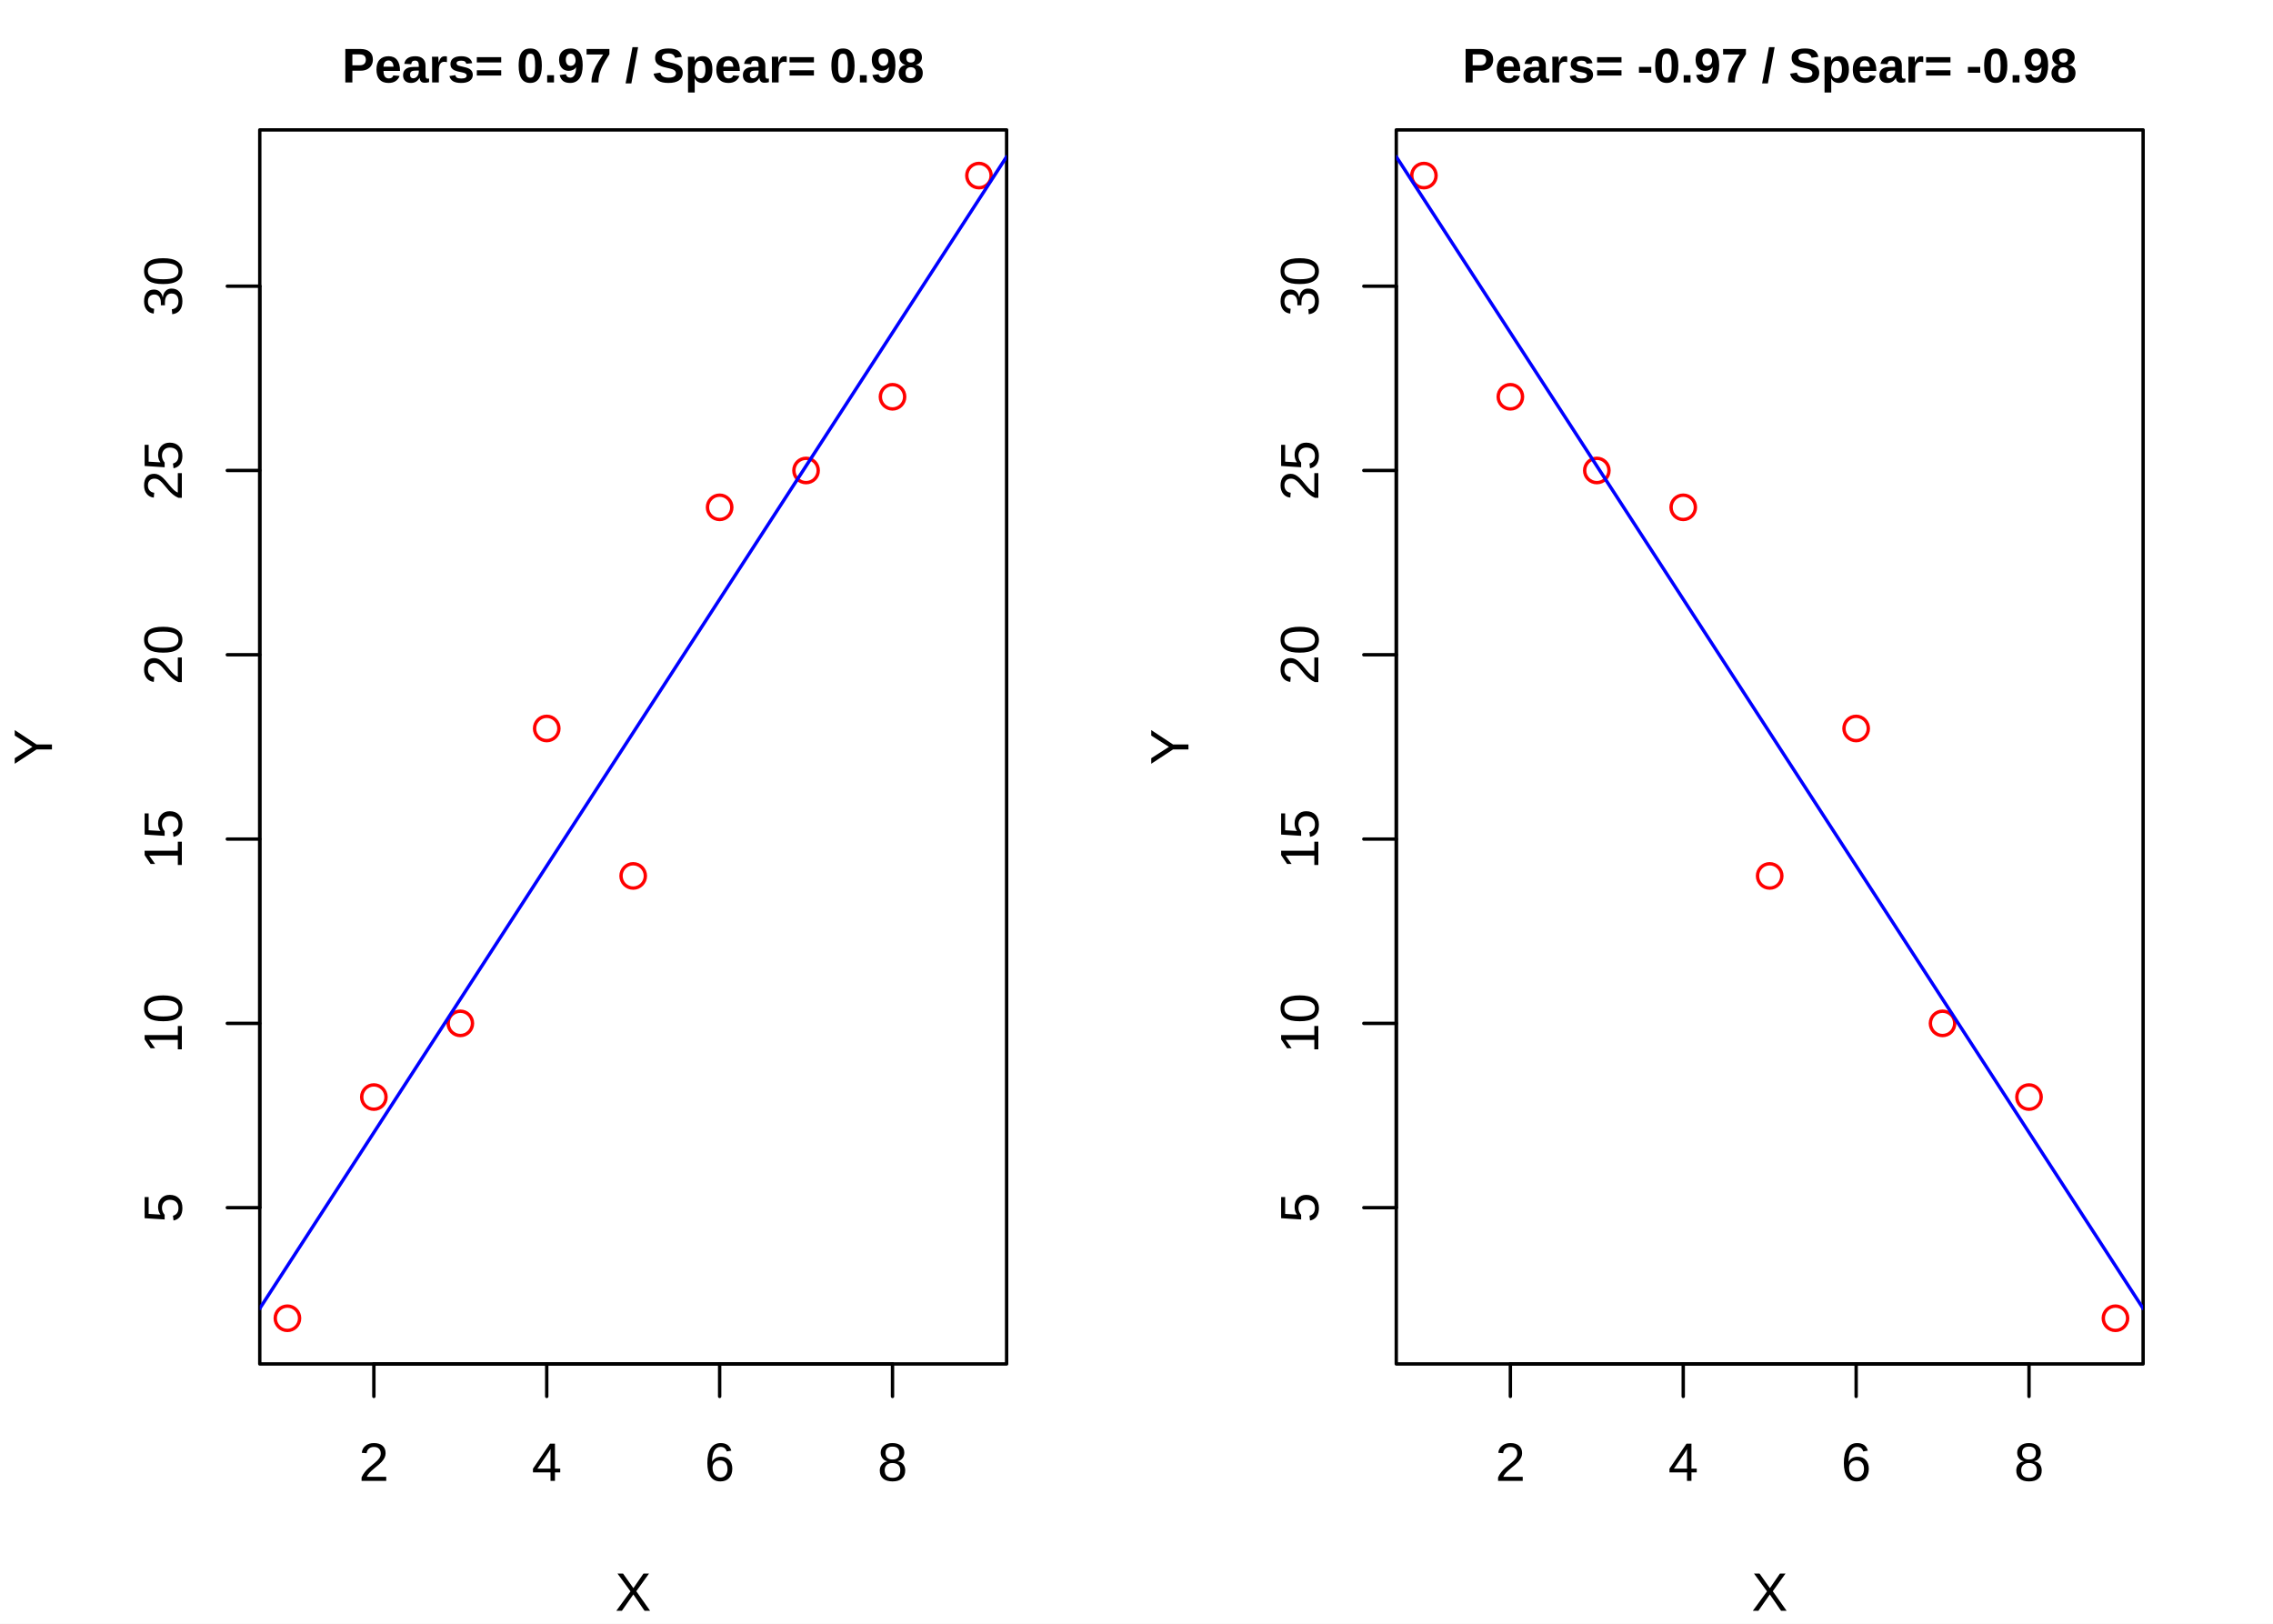
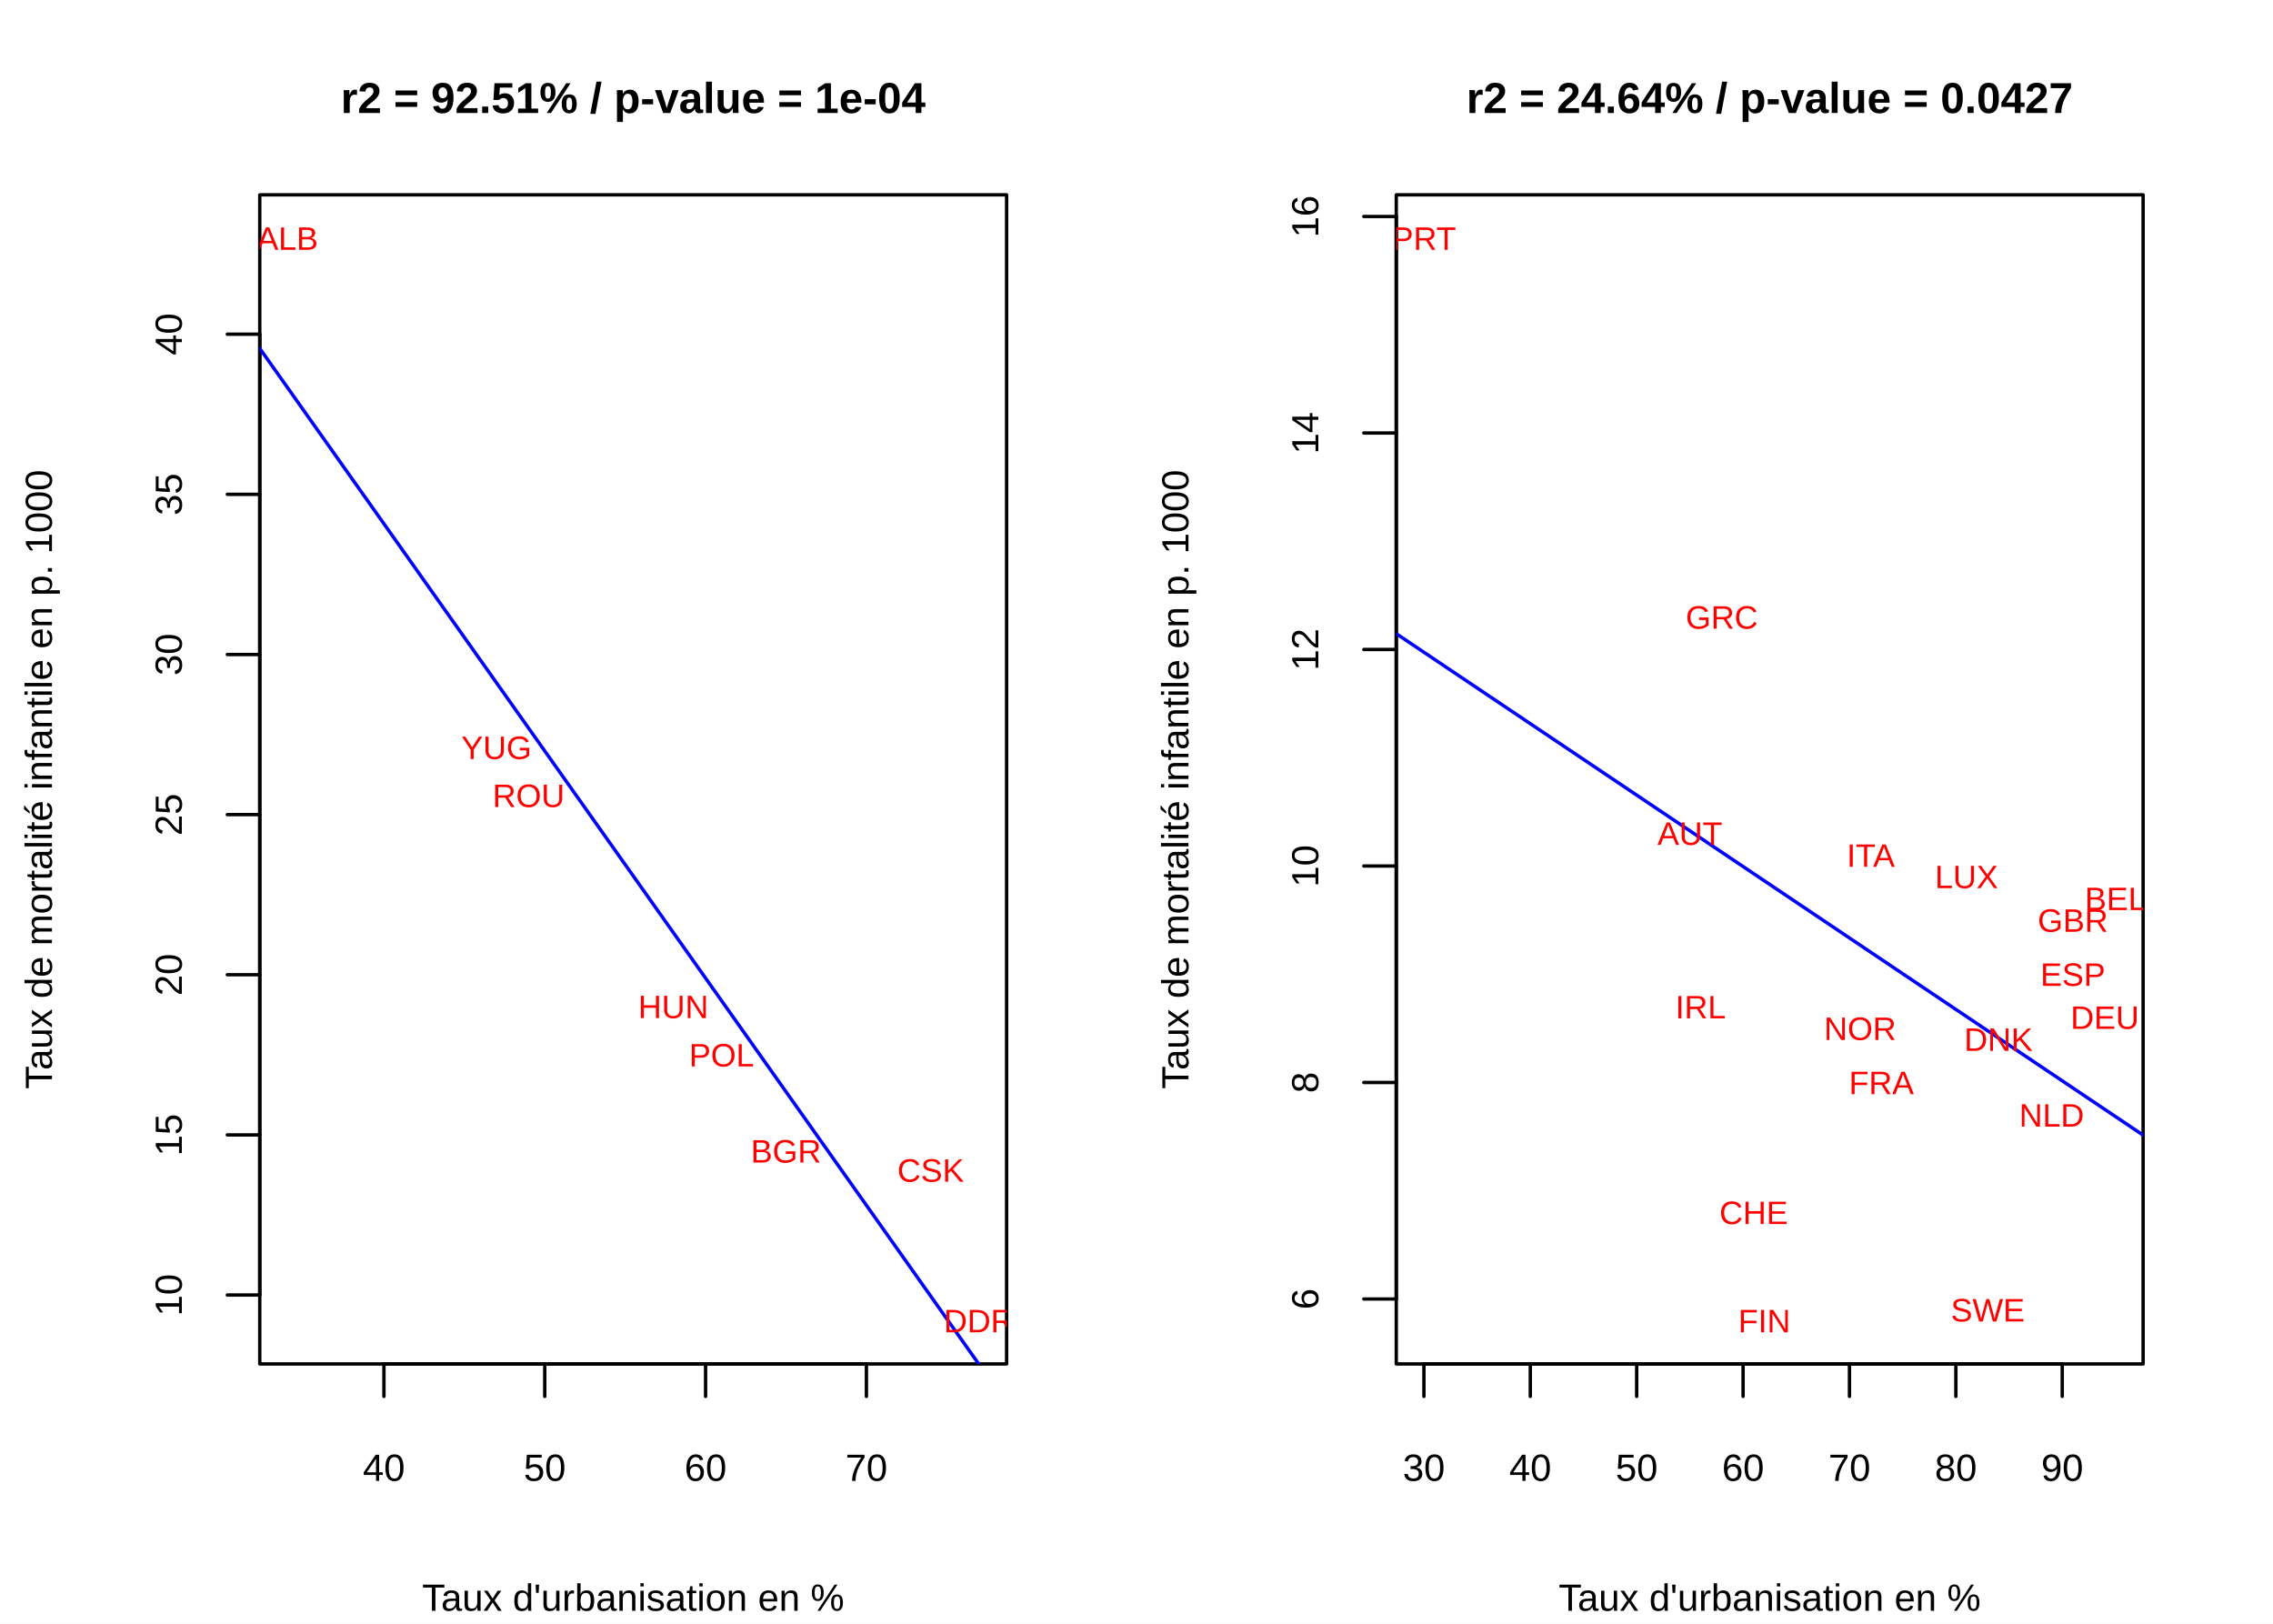
<svg xmlns="http://www.w3.org/2000/svg" class="svglite" width="504.00pt" height="360.00pt" viewBox="0 0 504.00 360.00">
  <defs>
    <style type="text/css">
    .svglite line, .svglite polyline, .svglite polygon, .svglite path, .svglite rect, .svglite circle {
      fill: none;
      stroke: #000000;
      stroke-linecap: round;
      stroke-linejoin: round;
      stroke-miterlimit: 10.00;
    }
  </style>
  </defs>
  <rect width="100%" height="100%" style="stroke: none; fill: #FFFFFF;" />
  <defs>
    <clipPath id="cpMC4wMHw1MDQuMDB8MC4wMHwzNjAuMDA=">
      <rect x="0.00" y="0.00" width="504.00" height="360.00" />
    </clipPath>
  </defs>
  <g clip-path="url(#cpMC4wMHw1MDQuMDB8MC4wMHwzNjAuMDA=)">
- </g>
-   <defs>
-     <clipPath id="cpNTcuNjB8MjIzLjIwfDI4LjgwfDMwMi40MA==">
-       <rect x="57.60" y="28.80" width="165.60" height="273.60" />
-     </clipPath>
-   </defs>
-   <g clip-path="url(#cpNTcuNjB8MjIzLjIwfDI4LjgwfDMwMi40MA==)">
-     <circle cx="63.73" cy="292.27" r="2.70" style="stroke-width: 0.75; stroke: #FF0000;" />
-     <circle cx="82.90" cy="243.23" r="2.70" style="stroke-width: 0.75; stroke: #FF0000;" />
-     <circle cx="102.07" cy="226.89" r="2.70" style="stroke-width: 0.75; stroke: #FF0000;" />
-     <circle cx="121.23" cy="161.51" r="2.70" style="stroke-width: 0.75; stroke: #FF0000;" />
-     <circle cx="140.40" cy="194.20" r="2.70" style="stroke-width: 0.75; stroke: #FF0000;" />
-     <circle cx="159.57" cy="112.48" r="2.70" style="stroke-width: 0.75; stroke: #FF0000;" />
-     <circle cx="178.73" cy="104.31" r="2.70" style="stroke-width: 0.75; stroke: #FF0000;" />
-     <circle cx="197.90" cy="87.97" r="2.70" style="stroke-width: 0.75; stroke: #FF0000;" />
-     <circle cx="217.07" cy="38.93" r="2.70" style="stroke-width: 0.75; stroke: #FF0000;" />
-   </g>
-   <g clip-path="url(#cpMC4wMHw1MDQuMDB8MC4wMHwzNjAuMDA=)">
-     <line x1="82.90" y1="302.40" x2="197.90" y2="302.40" style="stroke-width: 0.75;" />
-     <line x1="82.90" y1="302.40" x2="82.90" y2="309.60" style="stroke-width: 0.75;" />
-     <line x1="121.23" y1="302.40" x2="121.23" y2="309.60" style="stroke-width: 0.75;" />
-     <line x1="159.57" y1="302.40" x2="159.57" y2="309.60" style="stroke-width: 0.75;" />
-     <line x1="197.90" y1="302.40" x2="197.90" y2="309.60" style="stroke-width: 0.75;" />
-     <text x="82.90" y="328.32" text-anchor="middle" style="font-size: 12.00px; font-family: Arial;" textLength="6.67px" lengthAdjust="spacingAndGlyphs">2</text>
-     <text x="121.23" y="328.32" text-anchor="middle" style="font-size: 12.00px; font-family: Arial;" textLength="6.67px" lengthAdjust="spacingAndGlyphs">4</text>
-     <text x="159.57" y="328.32" text-anchor="middle" style="font-size: 12.00px; font-family: Arial;" textLength="6.67px" lengthAdjust="spacingAndGlyphs">6</text>
-     <text x="197.90" y="328.32" text-anchor="middle" style="font-size: 12.00px; font-family: Arial;" textLength="6.67px" lengthAdjust="spacingAndGlyphs">8</text>
-     <line x1="57.60" y1="267.75" x2="57.60" y2="63.45" style="stroke-width: 0.75;" />
-     <line x1="57.60" y1="267.75" x2="50.40" y2="267.75" style="stroke-width: 0.75;" />
-     <line x1="57.60" y1="226.89" x2="50.40" y2="226.89" style="stroke-width: 0.75;" />
-     <line x1="57.60" y1="186.03" x2="50.40" y2="186.03" style="stroke-width: 0.75;" />
-     <line x1="57.60" y1="145.17" x2="50.40" y2="145.17" style="stroke-width: 0.75;" />
-     <line x1="57.60" y1="104.31" x2="50.40" y2="104.31" style="stroke-width: 0.75;" />
-     <line x1="57.60" y1="63.45" x2="50.40" y2="63.45" style="stroke-width: 0.75;" />
-     <text transform="translate(40.32,267.75) rotate(-90)" text-anchor="middle" style="font-size: 12.00px; font-family: Arial;" textLength="6.67px" lengthAdjust="spacingAndGlyphs">5</text>
-     <text transform="translate(40.32,226.89) rotate(-90)" text-anchor="middle" style="font-size: 12.00px; font-family: Arial;" textLength="13.35px" lengthAdjust="spacingAndGlyphs">10</text>
-     <text transform="translate(40.32,186.03) rotate(-90)" text-anchor="middle" style="font-size: 12.00px; font-family: Arial;" textLength="13.35px" lengthAdjust="spacingAndGlyphs">15</text>
-     <text transform="translate(40.32,145.17) rotate(-90)" text-anchor="middle" style="font-size: 12.00px; font-family: Arial;" textLength="13.35px" lengthAdjust="spacingAndGlyphs">20</text>
-     <text transform="translate(40.32,104.31) rotate(-90)" text-anchor="middle" style="font-size: 12.00px; font-family: Arial;" textLength="13.35px" lengthAdjust="spacingAndGlyphs">25</text>
-     <text transform="translate(40.32,63.45) rotate(-90)" text-anchor="middle" style="font-size: 12.00px; font-family: Arial;" textLength="13.35px" lengthAdjust="spacingAndGlyphs">30</text>
-     <polyline points="57.60,302.40 223.20,302.40 223.20,28.80 57.60,28.80 57.60,302.40 " style="stroke-width: 0.75;" />
+     <line x1="85.13" y1="302.40" x2="192.11" y2="302.40" style="stroke-width: 0.75;" />
+     <line x1="85.13" y1="302.40" x2="85.13" y2="309.60" style="stroke-width: 0.75;" />
+     <line x1="120.79" y1="302.40" x2="120.79" y2="309.60" style="stroke-width: 0.75;" />
+     <line x1="156.45" y1="302.40" x2="156.45" y2="309.60" style="stroke-width: 0.75;" />
+     <line x1="192.11" y1="302.40" x2="192.11" y2="309.60" style="stroke-width: 0.75;" />
+     <text x="85.13" y="328.32" text-anchor="middle" style="font-size: 8.40px; font-family: Arial;" textLength="9.33px" lengthAdjust="spacingAndGlyphs">40</text>
+     <text x="120.79" y="328.32" text-anchor="middle" style="font-size: 8.40px; font-family: Arial;" textLength="9.33px" lengthAdjust="spacingAndGlyphs">50</text>
+     <text x="156.45" y="328.32" text-anchor="middle" style="font-size: 8.40px; font-family: Arial;" textLength="9.33px" lengthAdjust="spacingAndGlyphs">60</text>
+     <text x="192.11" y="328.32" text-anchor="middle" style="font-size: 8.40px; font-family: Arial;" textLength="9.33px" lengthAdjust="spacingAndGlyphs">70</text>
+     <line x1="57.60" y1="287.12" x2="57.60" y2="74.10" style="stroke-width: 0.75;" />
+     <line x1="57.60" y1="287.12" x2="50.40" y2="287.12" style="stroke-width: 0.75;" />
+     <line x1="57.60" y1="251.62" x2="50.40" y2="251.62" style="stroke-width: 0.75;" />
+     <line x1="57.60" y1="216.11" x2="50.40" y2="216.11" style="stroke-width: 0.75;" />
+     <line x1="57.60" y1="180.61" x2="50.40" y2="180.61" style="stroke-width: 0.75;" />
+     <line x1="57.60" y1="145.11" x2="50.40" y2="145.11" style="stroke-width: 0.75;" />
+     <line x1="57.60" y1="109.60" x2="50.40" y2="109.60" style="stroke-width: 0.75;" />
+     <line x1="57.60" y1="74.10" x2="50.40" y2="74.10" style="stroke-width: 0.75;" />
+     <text transform="translate(40.32,287.12) rotate(-90)" text-anchor="middle" style="font-size: 8.40px; font-family: Arial;" textLength="9.33px" lengthAdjust="spacingAndGlyphs">10</text>
+     <text transform="translate(40.32,251.62) rotate(-90)" text-anchor="middle" style="font-size: 8.40px; font-family: Arial;" textLength="9.33px" lengthAdjust="spacingAndGlyphs">15</text>
+     <text transform="translate(40.32,216.11) rotate(-90)" text-anchor="middle" style="font-size: 8.40px; font-family: Arial;" textLength="9.33px" lengthAdjust="spacingAndGlyphs">20</text>
+     <text transform="translate(40.32,180.61) rotate(-90)" text-anchor="middle" style="font-size: 8.40px; font-family: Arial;" textLength="9.33px" lengthAdjust="spacingAndGlyphs">25</text>
+     <text transform="translate(40.32,145.11) rotate(-90)" text-anchor="middle" style="font-size: 8.40px; font-family: Arial;" textLength="9.33px" lengthAdjust="spacingAndGlyphs">30</text>
+     <text transform="translate(40.32,109.60) rotate(-90)" text-anchor="middle" style="font-size: 8.40px; font-family: Arial;" textLength="9.33px" lengthAdjust="spacingAndGlyphs">35</text>
+     <text transform="translate(40.32,74.10) rotate(-90)" text-anchor="middle" style="font-size: 8.40px; font-family: Arial;" textLength="9.33px" lengthAdjust="spacingAndGlyphs">40</text>
+     <polyline points="57.60,302.40 223.20,302.40 223.20,43.20 57.60,43.20 57.60,302.40 " style="stroke-width: 0.75;" />
  </g>
  <defs>
    <clipPath id="cpMC4wMHwyNTIuMDB8MC4wMHwzNjAuMDA=">
      <rect x="0.00" y="0.00" width="252.00" height="360.00" />
    </clipPath>
  </defs>
  <g clip-path="url(#cpMC4wMHwyNTIuMDB8MC4wMHwzNjAuMDA=)">
-     <text x="140.40" y="18.28" text-anchor="middle" style="font-size: 10.80px; font-weight: bold; font-family: Arial;" textLength="135.09px" lengthAdjust="spacingAndGlyphs">Pears=  0.97  / Spear= 0.98</text>
-     <text x="140.40" y="357.12" text-anchor="middle" style="font-size: 12.00px; font-family: Arial;" textLength="8.01px" lengthAdjust="spacingAndGlyphs">X</text>
-     <text transform="translate(11.52,165.60) rotate(-90)" text-anchor="middle" style="font-size: 12.00px; font-family: Arial;" textLength="8.01px" lengthAdjust="spacingAndGlyphs">Y</text>
-   </g>
-   <g clip-path="url(#cpNTcuNjB8MjIzLjIwfDI4LjgwfDMwMi40MA==)">
-     <line x1="57.60" y1="290.10" x2="223.20" y2="34.74" style="stroke-width: 0.75; stroke: #0000FF;" />
+     <text x="140.40" y="25.05" text-anchor="middle" style="font-size: 9.60px; font-weight: bold; font-family: Arial;" textLength="129.57px" lengthAdjust="spacingAndGlyphs">r2 = 92.51% / p-value = 1e-04</text>
+     <text x="140.40" y="357.12" text-anchor="middle" style="font-size: 8.40px; font-family: Arial;" textLength="94.42px" lengthAdjust="spacingAndGlyphs">Taux d'urbanisation en %</text>
+     <text transform="translate(11.52,172.80) rotate(-90)" text-anchor="middle" style="font-size: 8.40px; font-family: Arial;" textLength="138.07px" lengthAdjust="spacingAndGlyphs">Taux de mortalité infantile en p. 1000</text>
  </g>
  <defs>
-     <clipPath id="cpMzA5LjYwfDQ3NS4yMHwyOC44MHwzMDIuNDA=">
-       <rect x="309.60" y="28.80" width="165.60" height="273.60" />
+     <clipPath id="cpNTcuNjB8MjIzLjIwfDQzLjIwfDMwMi40MA==">
+       <rect x="57.60" y="43.20" width="165.60" height="259.20" />
    </clipPath>
  </defs>
-   <g clip-path="url(#cpMzA5LjYwfDQ3NS4yMHwyOC44MHwzMDIuNDA=)">
-     <circle cx="315.73" cy="38.93" r="2.70" style="stroke-width: 0.75; stroke: #FF0000;" />
-     <circle cx="334.90" cy="87.97" r="2.70" style="stroke-width: 0.75; stroke: #FF0000;" />
-     <circle cx="354.07" cy="104.31" r="2.70" style="stroke-width: 0.75; stroke: #FF0000;" />
-     <circle cx="373.23" cy="112.48" r="2.70" style="stroke-width: 0.75; stroke: #FF0000;" />
-     <circle cx="392.40" cy="194.20" r="2.70" style="stroke-width: 0.75; stroke: #FF0000;" />
-     <circle cx="411.57" cy="161.51" r="2.70" style="stroke-width: 0.75; stroke: #FF0000;" />
-     <circle cx="430.73" cy="226.89" r="2.70" style="stroke-width: 0.75; stroke: #FF0000;" />
-     <circle cx="449.90" cy="243.23" r="2.70" style="stroke-width: 0.75; stroke: #FF0000;" />
-     <circle cx="469.07" cy="292.27" r="2.70" style="stroke-width: 0.75; stroke: #FF0000;" />
+   <g clip-path="url(#cpNTcuNjB8MjIzLjIwfDQzLjIwfDMwMi40MA==)">
+     <line x1="57.60" y1="77.25" x2="223.20" y2="311.14" style="stroke-width: 0.75; stroke: #0000FF;" />
+     <text x="63.73" y="55.38" text-anchor="middle" style="font-size: 7.20px; fill: #FF0000; font-family: Arial;" textLength="13.59px" lengthAdjust="spacingAndGlyphs">ALB</text>
+     <text x="174.28" y="257.75" text-anchor="middle" style="font-size: 7.20px; fill: #FF0000; font-family: Arial;" textLength="15.57px" lengthAdjust="spacingAndGlyphs">BGR</text>
+     <text x="206.37" y="262.00" text-anchor="middle" style="font-size: 7.20px; fill: #FF0000; font-family: Arial;" textLength="14.78px" lengthAdjust="spacingAndGlyphs">CSK</text>
+     <text x="217.07" y="295.38" text-anchor="middle" style="font-size: 7.20px; fill: #FF0000; font-family: Arial;" textLength="15.57px" lengthAdjust="spacingAndGlyphs">DDR</text>
+     <text x="149.31" y="225.73" text-anchor="middle" style="font-size: 7.20px; fill: #FF0000; font-family: Arial;" textLength="15.57px" lengthAdjust="spacingAndGlyphs">HUN</text>
+     <text x="160.01" y="236.44" text-anchor="middle" style="font-size: 7.20px; fill: #FF0000; font-family: Arial;" textLength="14.38px" lengthAdjust="spacingAndGlyphs">POL</text>
+     <text x="117.22" y="178.92" text-anchor="middle" style="font-size: 7.20px; fill: #FF0000; font-family: Arial;" textLength="15.97px" lengthAdjust="spacingAndGlyphs">ROU</text>
+     <text x="110.09" y="168.28" text-anchor="middle" style="font-size: 7.20px; fill: #FF0000; font-family: Arial;" textLength="15.57px" lengthAdjust="spacingAndGlyphs">YUG</text>
  </g>
+   <defs>
+     <clipPath id="cpMzA5LjYwfDQ3NS4yMHw0My4yMHwzMDIuNDA=">
+       <rect x="309.60" y="43.20" width="165.60" height="259.20" />
+     </clipPath>
+   </defs>
+   <g clip-path="url(#cpMzA5LjYwfDQ3NS4yMHw0My4yMHwzMDIuNDA=)">
+ </g>
  <g clip-path="url(#cpMC4wMHw1MDQuMDB8MC4wMHwzNjAuMDA=)">
-     <line x1="334.90" y1="302.40" x2="449.90" y2="302.40" style="stroke-width: 0.75;" />
-     <line x1="334.90" y1="302.40" x2="334.90" y2="309.60" style="stroke-width: 0.75;" />
-     <line x1="373.23" y1="302.40" x2="373.23" y2="309.60" style="stroke-width: 0.75;" />
-     <line x1="411.57" y1="302.40" x2="411.57" y2="309.60" style="stroke-width: 0.75;" />
-     <line x1="449.90" y1="302.40" x2="449.90" y2="309.60" style="stroke-width: 0.75;" />
-     <text x="334.90" y="328.32" text-anchor="middle" style="font-size: 12.00px; font-family: Arial;" textLength="6.67px" lengthAdjust="spacingAndGlyphs">2</text>
-     <text x="373.23" y="328.32" text-anchor="middle" style="font-size: 12.00px; font-family: Arial;" textLength="6.67px" lengthAdjust="spacingAndGlyphs">4</text>
-     <text x="411.57" y="328.32" text-anchor="middle" style="font-size: 12.00px; font-family: Arial;" textLength="6.67px" lengthAdjust="spacingAndGlyphs">6</text>
-     <text x="449.90" y="328.32" text-anchor="middle" style="font-size: 12.00px; font-family: Arial;" textLength="6.67px" lengthAdjust="spacingAndGlyphs">8</text>
-     <line x1="309.60" y1="267.75" x2="309.60" y2="63.45" style="stroke-width: 0.75;" />
-     <line x1="309.60" y1="267.75" x2="302.40" y2="267.75" style="stroke-width: 0.75;" />
-     <line x1="309.60" y1="226.89" x2="302.40" y2="226.89" style="stroke-width: 0.75;" />
-     <line x1="309.60" y1="186.03" x2="302.40" y2="186.03" style="stroke-width: 0.75;" />
-     <line x1="309.60" y1="145.17" x2="302.40" y2="145.17" style="stroke-width: 0.75;" />
-     <line x1="309.60" y1="104.31" x2="302.40" y2="104.31" style="stroke-width: 0.75;" />
-     <line x1="309.60" y1="63.45" x2="302.40" y2="63.45" style="stroke-width: 0.75;" />
-     <text transform="translate(292.32,267.75) rotate(-90)" text-anchor="middle" style="font-size: 12.00px; font-family: Arial;" textLength="6.67px" lengthAdjust="spacingAndGlyphs">5</text>
-     <text transform="translate(292.32,226.89) rotate(-90)" text-anchor="middle" style="font-size: 12.00px; font-family: Arial;" textLength="13.35px" lengthAdjust="spacingAndGlyphs">10</text>
-     <text transform="translate(292.32,186.03) rotate(-90)" text-anchor="middle" style="font-size: 12.00px; font-family: Arial;" textLength="13.35px" lengthAdjust="spacingAndGlyphs">15</text>
-     <text transform="translate(292.32,145.17) rotate(-90)" text-anchor="middle" style="font-size: 12.00px; font-family: Arial;" textLength="13.35px" lengthAdjust="spacingAndGlyphs">20</text>
-     <text transform="translate(292.32,104.31) rotate(-90)" text-anchor="middle" style="font-size: 12.00px; font-family: Arial;" textLength="13.35px" lengthAdjust="spacingAndGlyphs">25</text>
-     <text transform="translate(292.32,63.45) rotate(-90)" text-anchor="middle" style="font-size: 12.00px; font-family: Arial;" textLength="13.35px" lengthAdjust="spacingAndGlyphs">30</text>
-     <polyline points="309.60,302.40 475.20,302.40 475.20,28.80 309.60,28.80 309.60,302.40 " style="stroke-width: 0.75;" />
+     <line x1="315.73" y1="302.40" x2="457.27" y2="302.40" style="stroke-width: 0.75;" />
+     <line x1="315.73" y1="302.40" x2="315.73" y2="309.60" style="stroke-width: 0.75;" />
+     <line x1="339.32" y1="302.40" x2="339.32" y2="309.60" style="stroke-width: 0.75;" />
+     <line x1="362.91" y1="302.40" x2="362.91" y2="309.60" style="stroke-width: 0.75;" />
+     <line x1="386.50" y1="302.40" x2="386.50" y2="309.60" style="stroke-width: 0.75;" />
+     <line x1="410.09" y1="302.40" x2="410.09" y2="309.60" style="stroke-width: 0.75;" />
+     <line x1="433.68" y1="302.40" x2="433.68" y2="309.60" style="stroke-width: 0.75;" />
+     <line x1="457.27" y1="302.40" x2="457.27" y2="309.60" style="stroke-width: 0.75;" />
+     <text x="315.73" y="328.32" text-anchor="middle" style="font-size: 8.40px; font-family: Arial;" textLength="9.33px" lengthAdjust="spacingAndGlyphs">30</text>
+     <text x="339.32" y="328.32" text-anchor="middle" style="font-size: 8.40px; font-family: Arial;" textLength="9.33px" lengthAdjust="spacingAndGlyphs">40</text>
+     <text x="362.91" y="328.32" text-anchor="middle" style="font-size: 8.40px; font-family: Arial;" textLength="9.33px" lengthAdjust="spacingAndGlyphs">50</text>
+     <text x="386.50" y="328.32" text-anchor="middle" style="font-size: 8.40px; font-family: Arial;" textLength="9.33px" lengthAdjust="spacingAndGlyphs">60</text>
+     <text x="410.09" y="328.32" text-anchor="middle" style="font-size: 8.40px; font-family: Arial;" textLength="9.33px" lengthAdjust="spacingAndGlyphs">70</text>
+     <text x="433.68" y="328.32" text-anchor="middle" style="font-size: 8.40px; font-family: Arial;" textLength="9.33px" lengthAdjust="spacingAndGlyphs">80</text>
+     <text x="457.27" y="328.32" text-anchor="middle" style="font-size: 8.40px; font-family: Arial;" textLength="9.33px" lengthAdjust="spacingAndGlyphs">90</text>
+     <line x1="309.60" y1="288.00" x2="309.60" y2="48.00" style="stroke-width: 0.75;" />
+     <line x1="309.60" y1="288.00" x2="302.40" y2="288.00" style="stroke-width: 0.75;" />
+     <line x1="309.60" y1="240.00" x2="302.40" y2="240.00" style="stroke-width: 0.75;" />
+     <line x1="309.60" y1="192.00" x2="302.40" y2="192.00" style="stroke-width: 0.75;" />
+     <line x1="309.60" y1="144.00" x2="302.40" y2="144.00" style="stroke-width: 0.75;" />
+     <line x1="309.60" y1="96.00" x2="302.40" y2="96.00" style="stroke-width: 0.75;" />
+     <line x1="309.60" y1="48.00" x2="302.40" y2="48.00" style="stroke-width: 0.75;" />
+     <text transform="translate(292.32,288.00) rotate(-90)" text-anchor="middle" style="font-size: 8.40px; font-family: Arial;" textLength="4.67px" lengthAdjust="spacingAndGlyphs">6</text>
+     <text transform="translate(292.32,240.00) rotate(-90)" text-anchor="middle" style="font-size: 8.40px; font-family: Arial;" textLength="4.67px" lengthAdjust="spacingAndGlyphs">8</text>
+     <text transform="translate(292.32,192.00) rotate(-90)" text-anchor="middle" style="font-size: 8.40px; font-family: Arial;" textLength="9.33px" lengthAdjust="spacingAndGlyphs">10</text>
+     <text transform="translate(292.32,144.00) rotate(-90)" text-anchor="middle" style="font-size: 8.40px; font-family: Arial;" textLength="9.33px" lengthAdjust="spacingAndGlyphs">12</text>
+     <text transform="translate(292.32,96.00) rotate(-90)" text-anchor="middle" style="font-size: 8.40px; font-family: Arial;" textLength="9.33px" lengthAdjust="spacingAndGlyphs">14</text>
+     <text transform="translate(292.32,48.00) rotate(-90)" text-anchor="middle" style="font-size: 8.40px; font-family: Arial;" textLength="9.33px" lengthAdjust="spacingAndGlyphs">16</text>
+     <polyline points="309.60,302.40 475.20,302.40 475.20,43.20 309.60,43.20 309.60,302.40 " style="stroke-width: 0.75;" />
  </g>
  <defs>
    <clipPath id="cpMjUyLjAwfDUwNC4wMHwwLjAwfDM2MC4wMA==">
      <rect x="252.00" y="0.00" width="252.00" height="360.00" />
    </clipPath>
  </defs>
  <g clip-path="url(#cpMjUyLjAwfDUwNC4wMHwwLjAwfDM2MC4wMA==)">
-     <text x="392.40" y="18.28" text-anchor="middle" style="font-size: 10.80px; font-weight: bold; font-family: Arial;" textLength="142.28px" lengthAdjust="spacingAndGlyphs">Pears=  -0.97  / Spear= -0.98</text>
-     <text x="392.40" y="357.12" text-anchor="middle" style="font-size: 12.00px; font-family: Arial;" textLength="8.01px" lengthAdjust="spacingAndGlyphs">X</text>
-     <text transform="translate(263.52,165.60) rotate(-90)" text-anchor="middle" style="font-size: 12.00px; font-family: Arial;" textLength="8.01px" lengthAdjust="spacingAndGlyphs">Y</text>
+     <text x="392.40" y="25.05" text-anchor="middle" style="font-size: 9.60px; font-weight: bold; font-family: Arial;" textLength="134.37px" lengthAdjust="spacingAndGlyphs">r2 = 24.64% / p-value = 0.0427</text>
+     <text x="392.40" y="357.12" text-anchor="middle" style="font-size: 8.40px; font-family: Arial;" textLength="94.42px" lengthAdjust="spacingAndGlyphs">Taux d'urbanisation en %</text>
+     <text transform="translate(263.52,172.80) rotate(-90)" text-anchor="middle" style="font-size: 8.40px; font-family: Arial;" textLength="138.07px" lengthAdjust="spacingAndGlyphs">Taux de mortalité infantile en p. 1000</text>
  </g>
-   <g clip-path="url(#cpMzA5LjYwfDQ3NS4yMHwyOC44MHwzMDIuNDA=)">
-     <line x1="309.60" y1="34.74" x2="475.20" y2="290.10" style="stroke-width: 0.75; stroke: #0000FF;" />
+   <g clip-path="url(#cpMzA5LjYwfDQ3NS4yMHw0My4yMHwzMDIuNDA=)">
+     <line x1="309.60" y1="140.50" x2="475.20" y2="251.67" style="stroke-width: 0.75; stroke: #0000FF;" />
+     <text x="374.71" y="187.31" text-anchor="middle" style="font-size: 7.20px; fill: #FF0000; font-family: Arial;" textLength="14.38px" lengthAdjust="spacingAndGlyphs">AUT</text>
+     <text x="469.07" y="201.78" text-anchor="middle" style="font-size: 7.20px; fill: #FF0000; font-family: Arial;" textLength="13.59px" lengthAdjust="spacingAndGlyphs">BEL</text>
+     <text x="388.86" y="271.38" text-anchor="middle" style="font-size: 7.20px; fill: #FF0000; font-family: Arial;" textLength="15.18px" lengthAdjust="spacingAndGlyphs">CHE</text>
+     <text x="466.71" y="228.11" text-anchor="middle" style="font-size: 7.20px; fill: #FF0000; font-family: Arial;" textLength="15.18px" lengthAdjust="spacingAndGlyphs">DEU</text>
+     <text x="443.12" y="232.98" text-anchor="middle" style="font-size: 7.20px; fill: #FF0000; font-family: Arial;" textLength="15.18px" lengthAdjust="spacingAndGlyphs">DNK</text>
+     <text x="459.63" y="218.57" text-anchor="middle" style="font-size: 7.20px; fill: #FF0000; font-family: Arial;" textLength="14.39px" lengthAdjust="spacingAndGlyphs">ESP</text>
+     <text x="391.22" y="295.38" text-anchor="middle" style="font-size: 7.20px; fill: #FF0000; font-family: Arial;" textLength="11.58px" lengthAdjust="spacingAndGlyphs">FIN</text>
+     <text x="417.17" y="242.58" text-anchor="middle" style="font-size: 7.20px; fill: #FF0000; font-family: Arial;" textLength="14.38px" lengthAdjust="spacingAndGlyphs">FRA</text>
+     <text x="459.63" y="206.58" text-anchor="middle" style="font-size: 7.20px; fill: #FF0000; font-family: Arial;" textLength="15.57px" lengthAdjust="spacingAndGlyphs">GBR</text>
+     <text x="381.78" y="139.38" text-anchor="middle" style="font-size: 7.20px; fill: #FF0000; font-family: Arial;" textLength="15.97px" lengthAdjust="spacingAndGlyphs">GRC</text>
+     <text x="377.07" y="225.78" text-anchor="middle" style="font-size: 7.20px; fill: #FF0000; font-family: Arial;" textLength="11.18px" lengthAdjust="spacingAndGlyphs">IRL</text>
+     <text x="414.81" y="192.18" text-anchor="middle" style="font-size: 7.20px; fill: #FF0000; font-family: Arial;" textLength="11.18px" lengthAdjust="spacingAndGlyphs">ITA</text>
+     <text x="436.04" y="196.91" text-anchor="middle" style="font-size: 7.20px; fill: #FF0000; font-family: Arial;" textLength="13.98px" lengthAdjust="spacingAndGlyphs">LUX</text>
+     <text x="454.91" y="249.78" text-anchor="middle" style="font-size: 7.20px; fill: #FF0000; font-family: Arial;" textLength="14.38px" lengthAdjust="spacingAndGlyphs">NLD</text>
+     <text x="412.45" y="230.57" text-anchor="middle" style="font-size: 7.20px; fill: #FF0000; font-family: Arial;" textLength="15.97px" lengthAdjust="spacingAndGlyphs">NOR</text>
+     <text x="315.73" y="55.38" text-anchor="middle" style="font-size: 7.20px; fill: #FF0000; font-family: Arial;" textLength="14.38px" lengthAdjust="spacingAndGlyphs">PRT</text>
+     <text x="440.76" y="292.97" text-anchor="middle" style="font-size: 7.20px; fill: #FF0000; font-family: Arial;" textLength="16.37px" lengthAdjust="spacingAndGlyphs">SWE</text>
  </g>
</svg>
